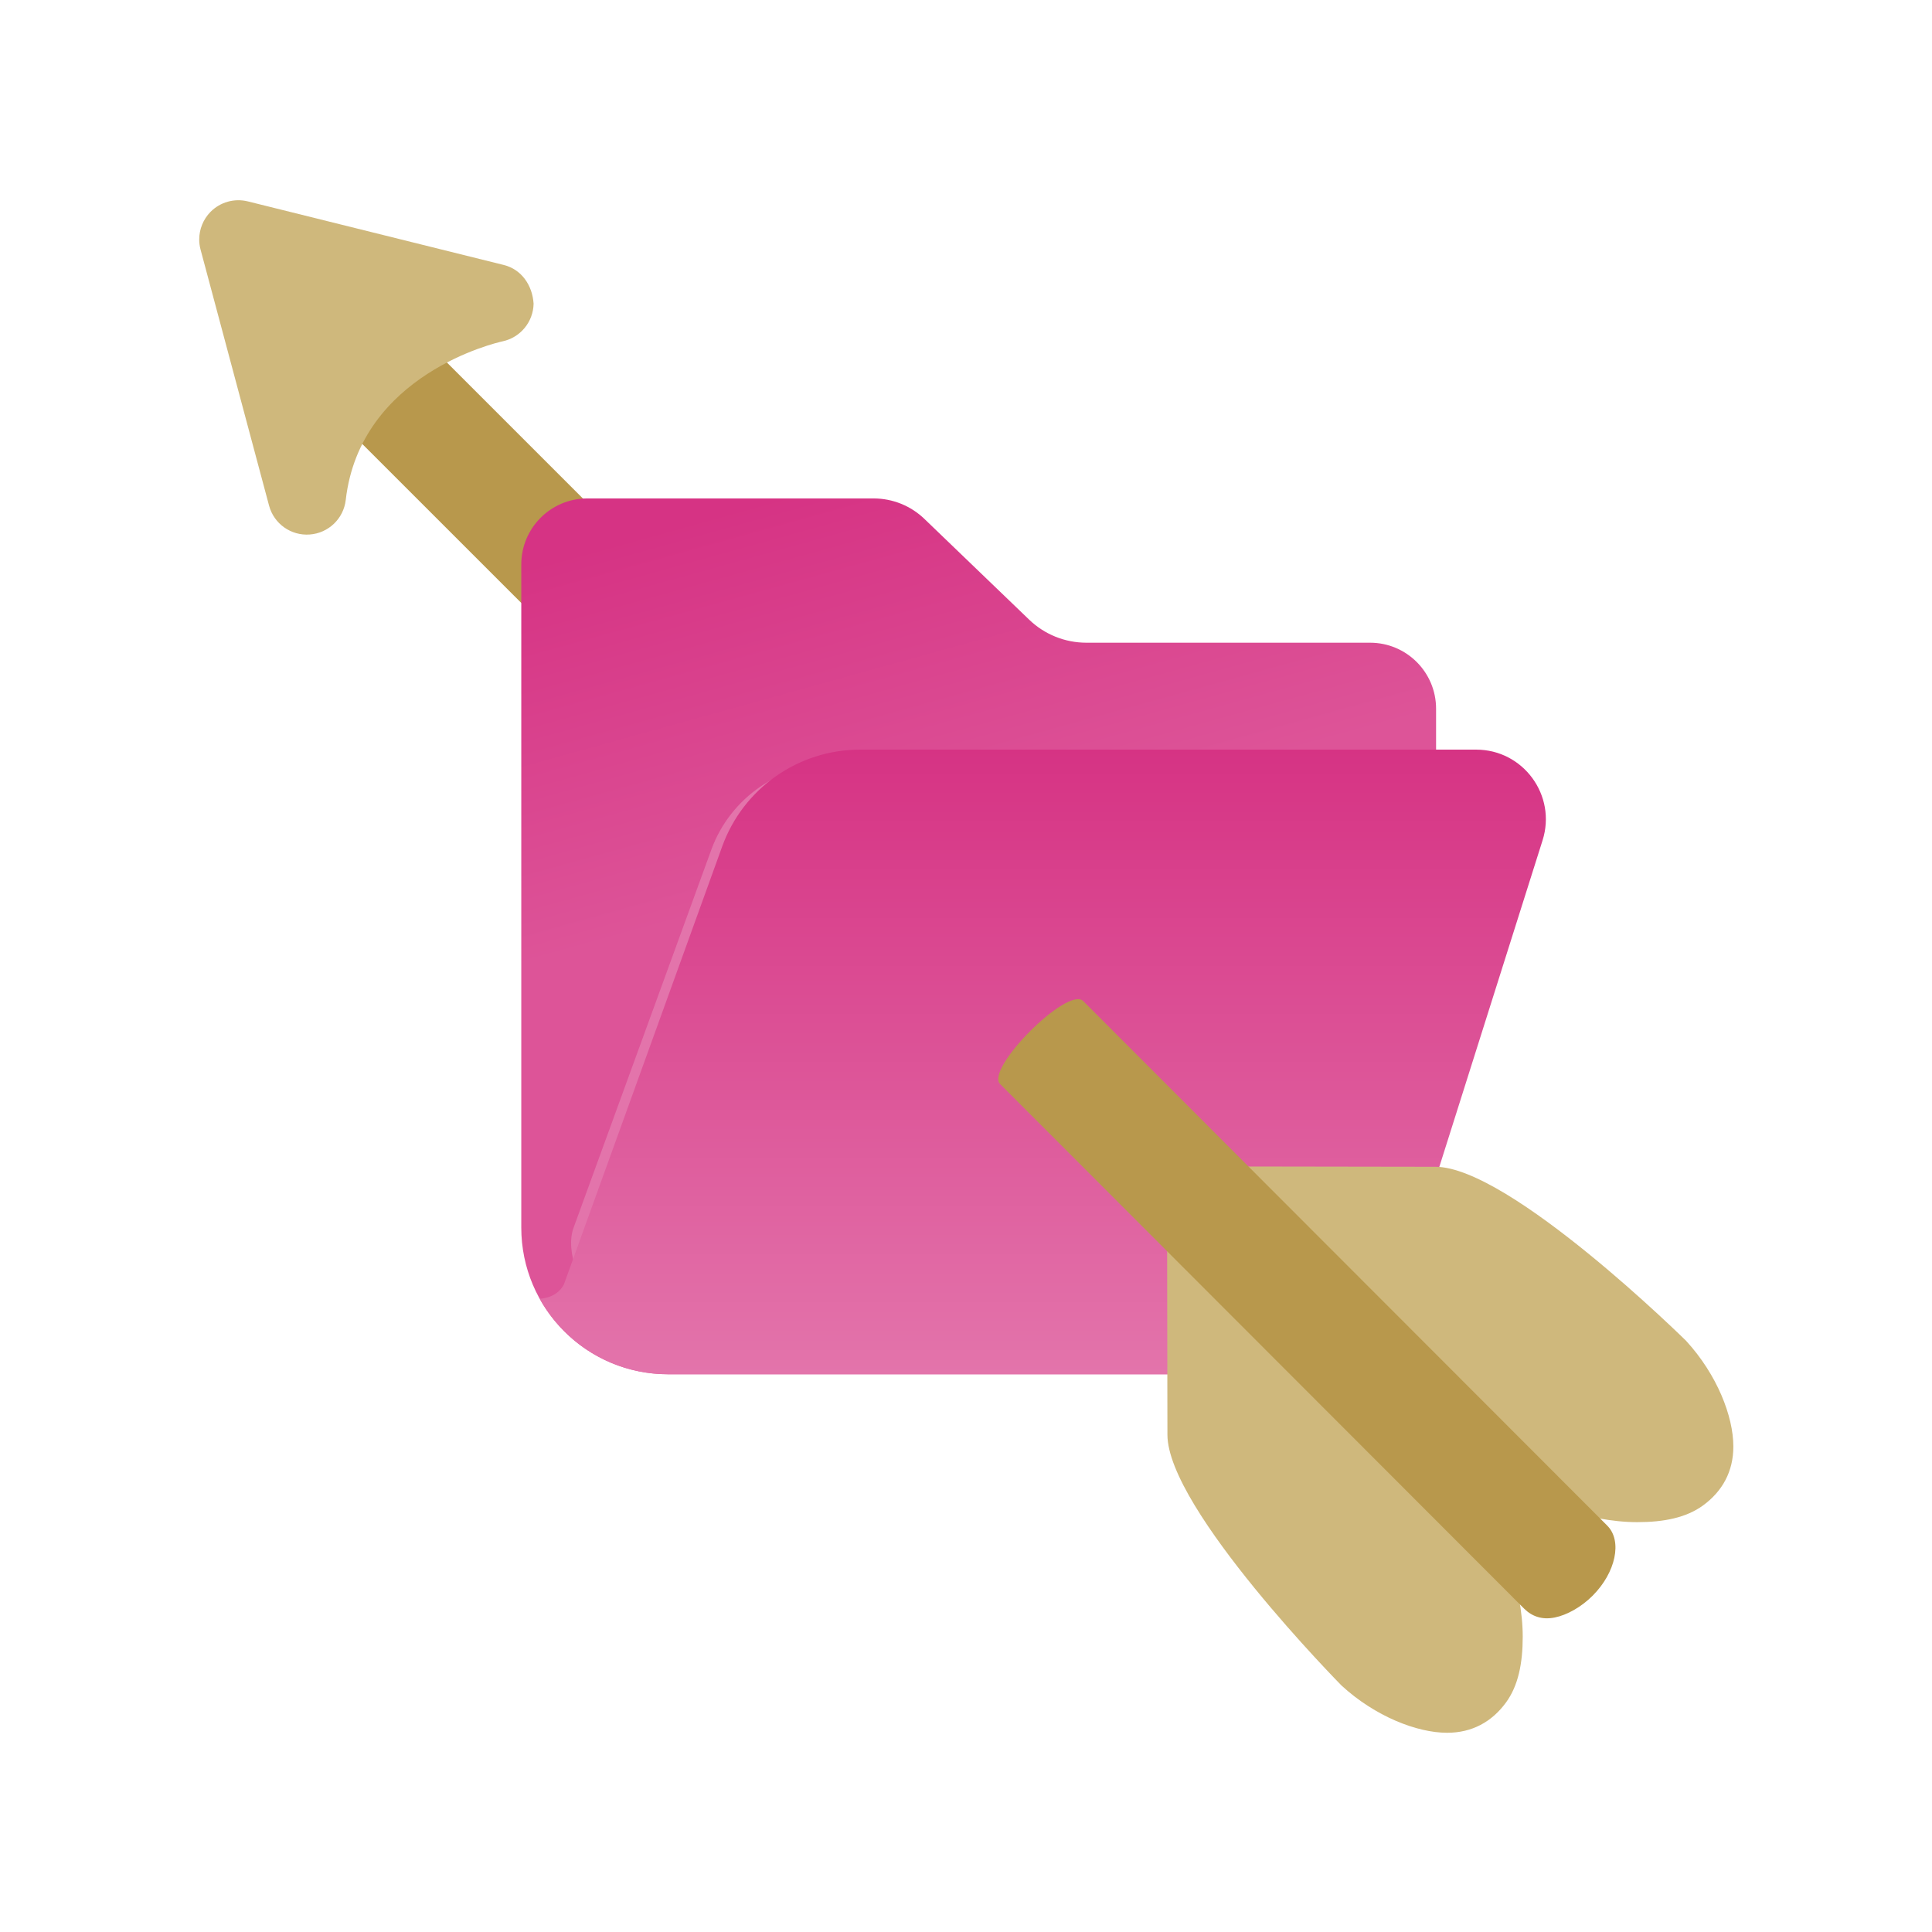
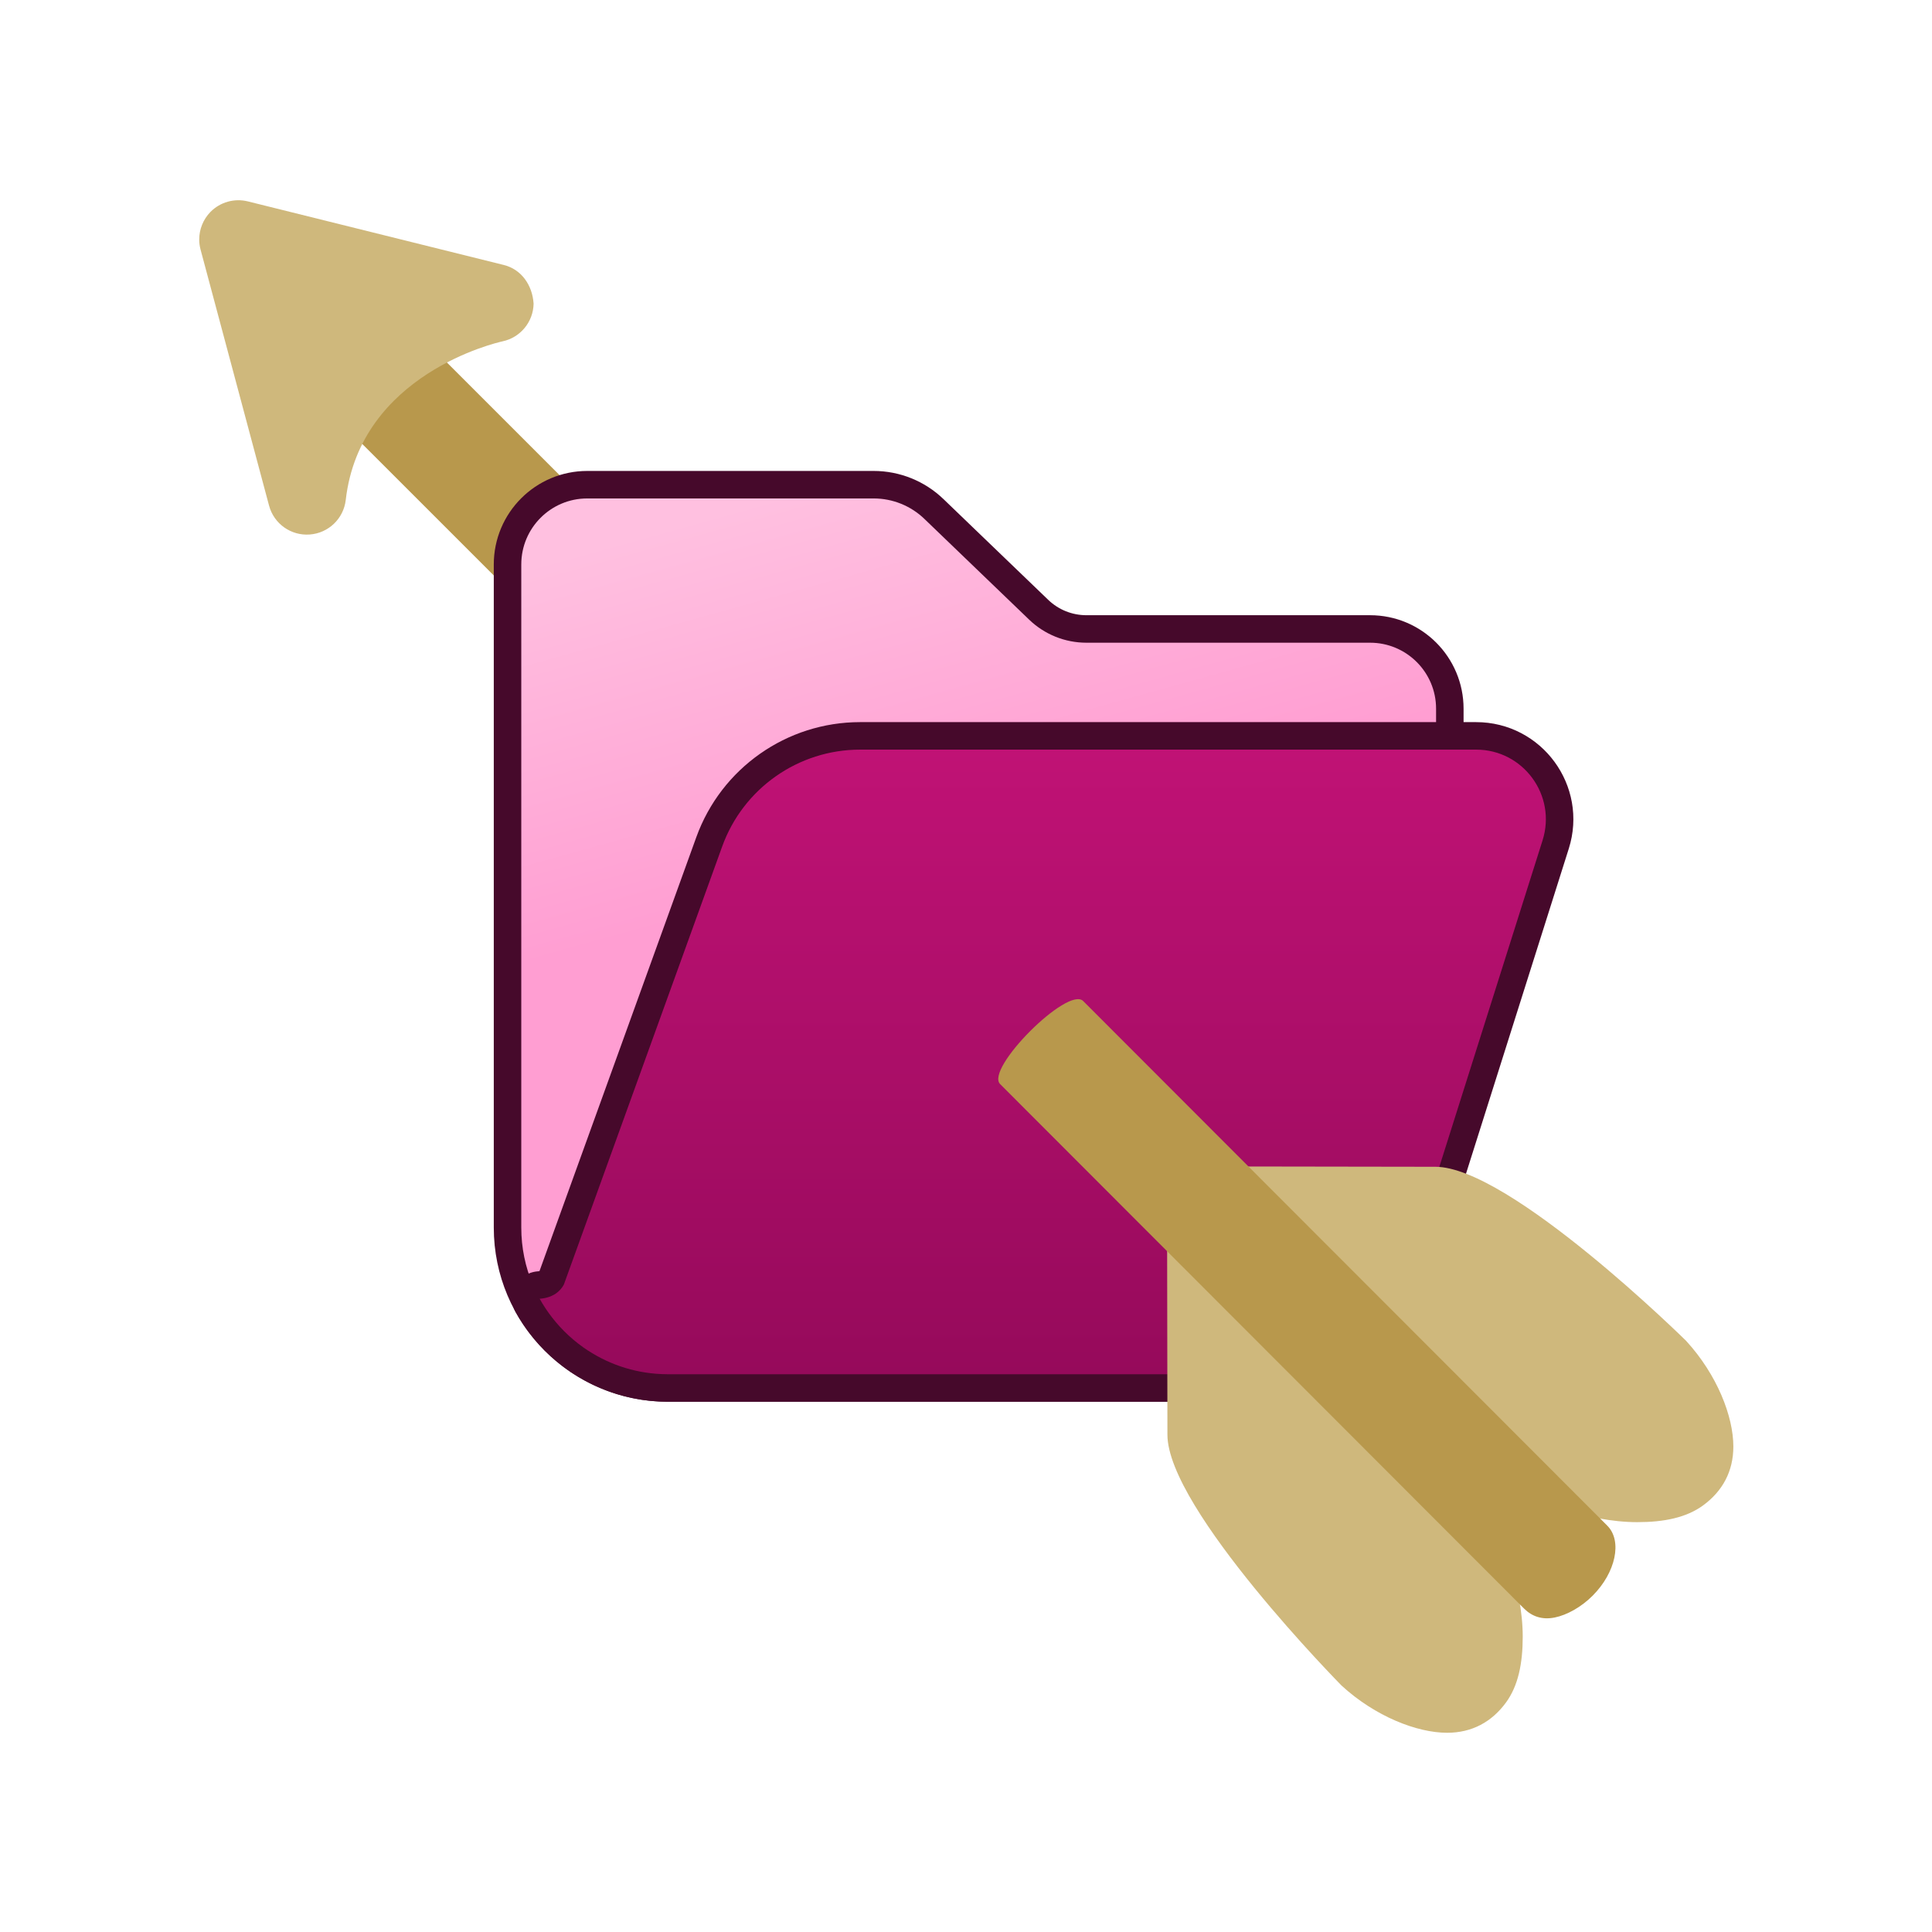
<svg xmlns="http://www.w3.org/2000/svg" viewBox="0 0 96 96" width="96" height="96" role="img" aria-label="CUPIDS Lab">
  <g transform="translate(9.9,9.95) scale(0.63)">
    <defs>
      <linearGradient id="folderBack" x1="7.088" y1="6.687" x2="9.901" y2="16.812" gradientUnits="userSpaceOnUse">
-         <stop offset="0" stop-color="#d63384" />
-         <stop offset="1" stop-color="#dd5498" />
+         <stop offset="0" stop-color="#ffc0e0" />
+         <stop offset="1" stop-color="#ff9ed2" />
      </linearGradient>
      <linearGradient id="folderFront" x1="17.043" y1="12.848" x2="17.043" y2="29.884" gradientUnits="userSpaceOnUse">
-         <stop offset="0" stop-color="#d63384" />
-         <stop offset="1" stop-color="#e374ab" />
+         <stop offset="0" stop-color="#c01275" />
+         <stop offset="1" stop-color="#960a5b" />
      </linearGradient>
    </defs>
    <g transform="translate(-3.733386,-92.31456)">
      <g transform="matrix(1.360507,0,0,1.360507,-125.137,39.36511)">
        <path transform="matrix(1.25,-0.25,-0.25,1.25,-13.9854,13.9854)" fill="#b8984c" d="M 130.965,78.23 99.189,46.459 c -0.887,-0.885 2.322,-4.094 3.209,-3.211 l 31.776,31.774 c 0.887,0.887 -2.767,3.654 -3.209,3.209 z" />
        <path fill="#cfb87c" d="m 94.722,41.189 c 0,-0.588 0.229,-1.16 0.649,-1.591 0.563,-0.572 1.387,-0.806 2.167,-0.613 l 14.845,3.688 c 1.026,0.256 1.657,1.182 1.723,2.245 -0.02,1.055 -0.765,1.961 -1.8,2.181 -0.327,0.07 -8.252,1.891 -9.09,9.194 -0.125,1.083 -0.999,1.925 -2.088,2.004 -1.085,0.082 -2.077,-0.622 -2.358,-1.675 l -3.972,-14.847 c -0.052,-0.193 -0.077,-0.388 -0.077,-0.586 z" />
      </g>
      <g transform="matrix(2.891742,0,0,2.891742,20.97888,98.49215)">
-         <path fill="url(#folderBack)" d="m 2.82,7.797 c 0,-0.994 0.806,-1.8 1.8,-1.8 h 7.81 c 0.517,0 1.014,0.2 1.386,0.559 l 2.857,2.748 c 0.419,0.403 0.978,0.628 1.56,0.628 h 7.738 c 0.994,0 1.8,0.806 1.8,1.8 v 8.176 l -3.564,9.976 H 6.82 c -2.209,0 -4,-1.791 -4,-4 z" />
-         <path fill="#e374ab" d="m 8.009,15.563 c 0.518,-1.407 1.879,-2.344 3.403,-2.344 h 14.213 c 1.162,0 0.892,1.104 0.541,2.191 l -1.682,11.692 c -0.238,0.738 -0.936,1.24 -1.725,1.24 H 6.669 6.659 C 5.936,28.34 5.263,28.13 4.699,27.77 L 4.695,27.768 C 4.509,27.558 3.984,26.559 4.255,25.865 Z" />
-         <path fill="url(#folderFront)" d="M 8.3,15.489 C 8.873,13.904 10.377,12.848 12.062,12.848 l 16.802,10e-5 c 1.285,0 2.199,1.248 1.812,2.473 l -4.163,13.166 c -0.263,0.832 -1.035,1.397 -1.907,1.397 H 6.82 6.808 C 6.009,29.882 5.265,29.645 4.642,29.239 L 4.637,29.237 C 4.262,28.992 3.931,28.686 3.658,28.334 3.533,28.174 3.421,28.004 3.322,27.826 3.694,27.798 3.888,27.614 3.982,27.437 Z" />
+         <path fill="url(#folderBack)" stroke="#46092b" stroke-width="1.5" stroke-linejoin="round" paint-order="stroke" d="m 2.82,7.797 c 0,-0.994 0.806,-1.8 1.8,-1.8 h 7.81 c 0.517,0 1.014,0.2 1.386,0.559 l 2.857,2.748 c 0.419,0.403 0.978,0.628 1.56,0.628 h 7.738 c 0.994,0 1.8,0.806 1.8,1.8 v 8.176 l -3.564,9.976 H 6.82 c -2.209,0 -4,-1.791 -4,-4 z" />
+         <path fill="#a8125f" d="m 8.009,15.563 c 0.518,-1.407 1.879,-2.344 3.403,-2.344 h 14.213 c 1.162,0 0.892,1.104 0.541,2.191 l -1.682,11.692 c -0.238,0.738 -0.936,1.24 -1.725,1.24 H 6.669 6.659 C 5.936,28.34 5.263,28.13 4.699,27.77 L 4.695,27.768 C 4.509,27.558 3.984,26.559 4.255,25.865 Z" />
+         <path fill="url(#folderFront)" stroke="#46092b" stroke-width="1.5" stroke-linejoin="round" paint-order="stroke" d="M 8.3,15.489 C 8.873,13.904 10.377,12.848 12.062,12.848 l 16.802,10e-5 c 1.285,0 2.199,1.248 1.812,2.473 l -4.163,13.166 c -0.263,0.832 -1.035,1.397 -1.907,1.397 H 6.82 6.808 C 6.009,29.882 5.265,29.645 4.642,29.239 L 4.637,29.237 C 4.262,28.992 3.931,28.686 3.658,28.334 3.533,28.174 3.421,28.004 3.322,27.826 3.694,27.798 3.888,27.614 3.982,27.437 Z" />
      </g>
      <g transform="matrix(1.360507,0,0,1.360507,-114.338,50.16413)">
        <path fill="#cfb87c" d="m 172.992,97.113 c 0,0 -10.233,-10.099 -14.548,-10.099 l -12.839,-0.02 -2.712,2.712 0.02,12.839 c 0,4.314 10.099,14.548 10.099,14.548 1.947,1.786 4.369,2.733 6.116,2.733 1.439,0 2.587,-0.626 3.416,-1.759 0.704,-0.969 0.967,-2.251 0.967,-3.817 0,-2.846 -1.262,-6.5 -3.155,-9.789 3.289,1.891 6.943,3.155 9.789,3.155 1.564,0 2.848,-0.263 3.817,-0.967 1.133,-0.828 1.759,-1.977 1.759,-3.416 0.002,-1.75 -0.944,-4.169 -2.73,-6.119 z" />
        <path transform="matrix(1.25,-0.25,-0.25,1.25,-14.0264,14.0264)" fill="#b8984c" d="m 166.004,112.496 c -0.581,0 -1.105,-0.277 -1.55,-0.719 L 134.067,81.369 c -0.887,-0.887 2.322,-4.097 3.209,-3.211 l 30.389,30.41 c 0.887,0.887 0.858,2.351 -0.029,3.239 -0.44,0.44 -1.049,0.69 -1.632,0.69 z" />
      </g>
    </g>
  </g>
</svg>
